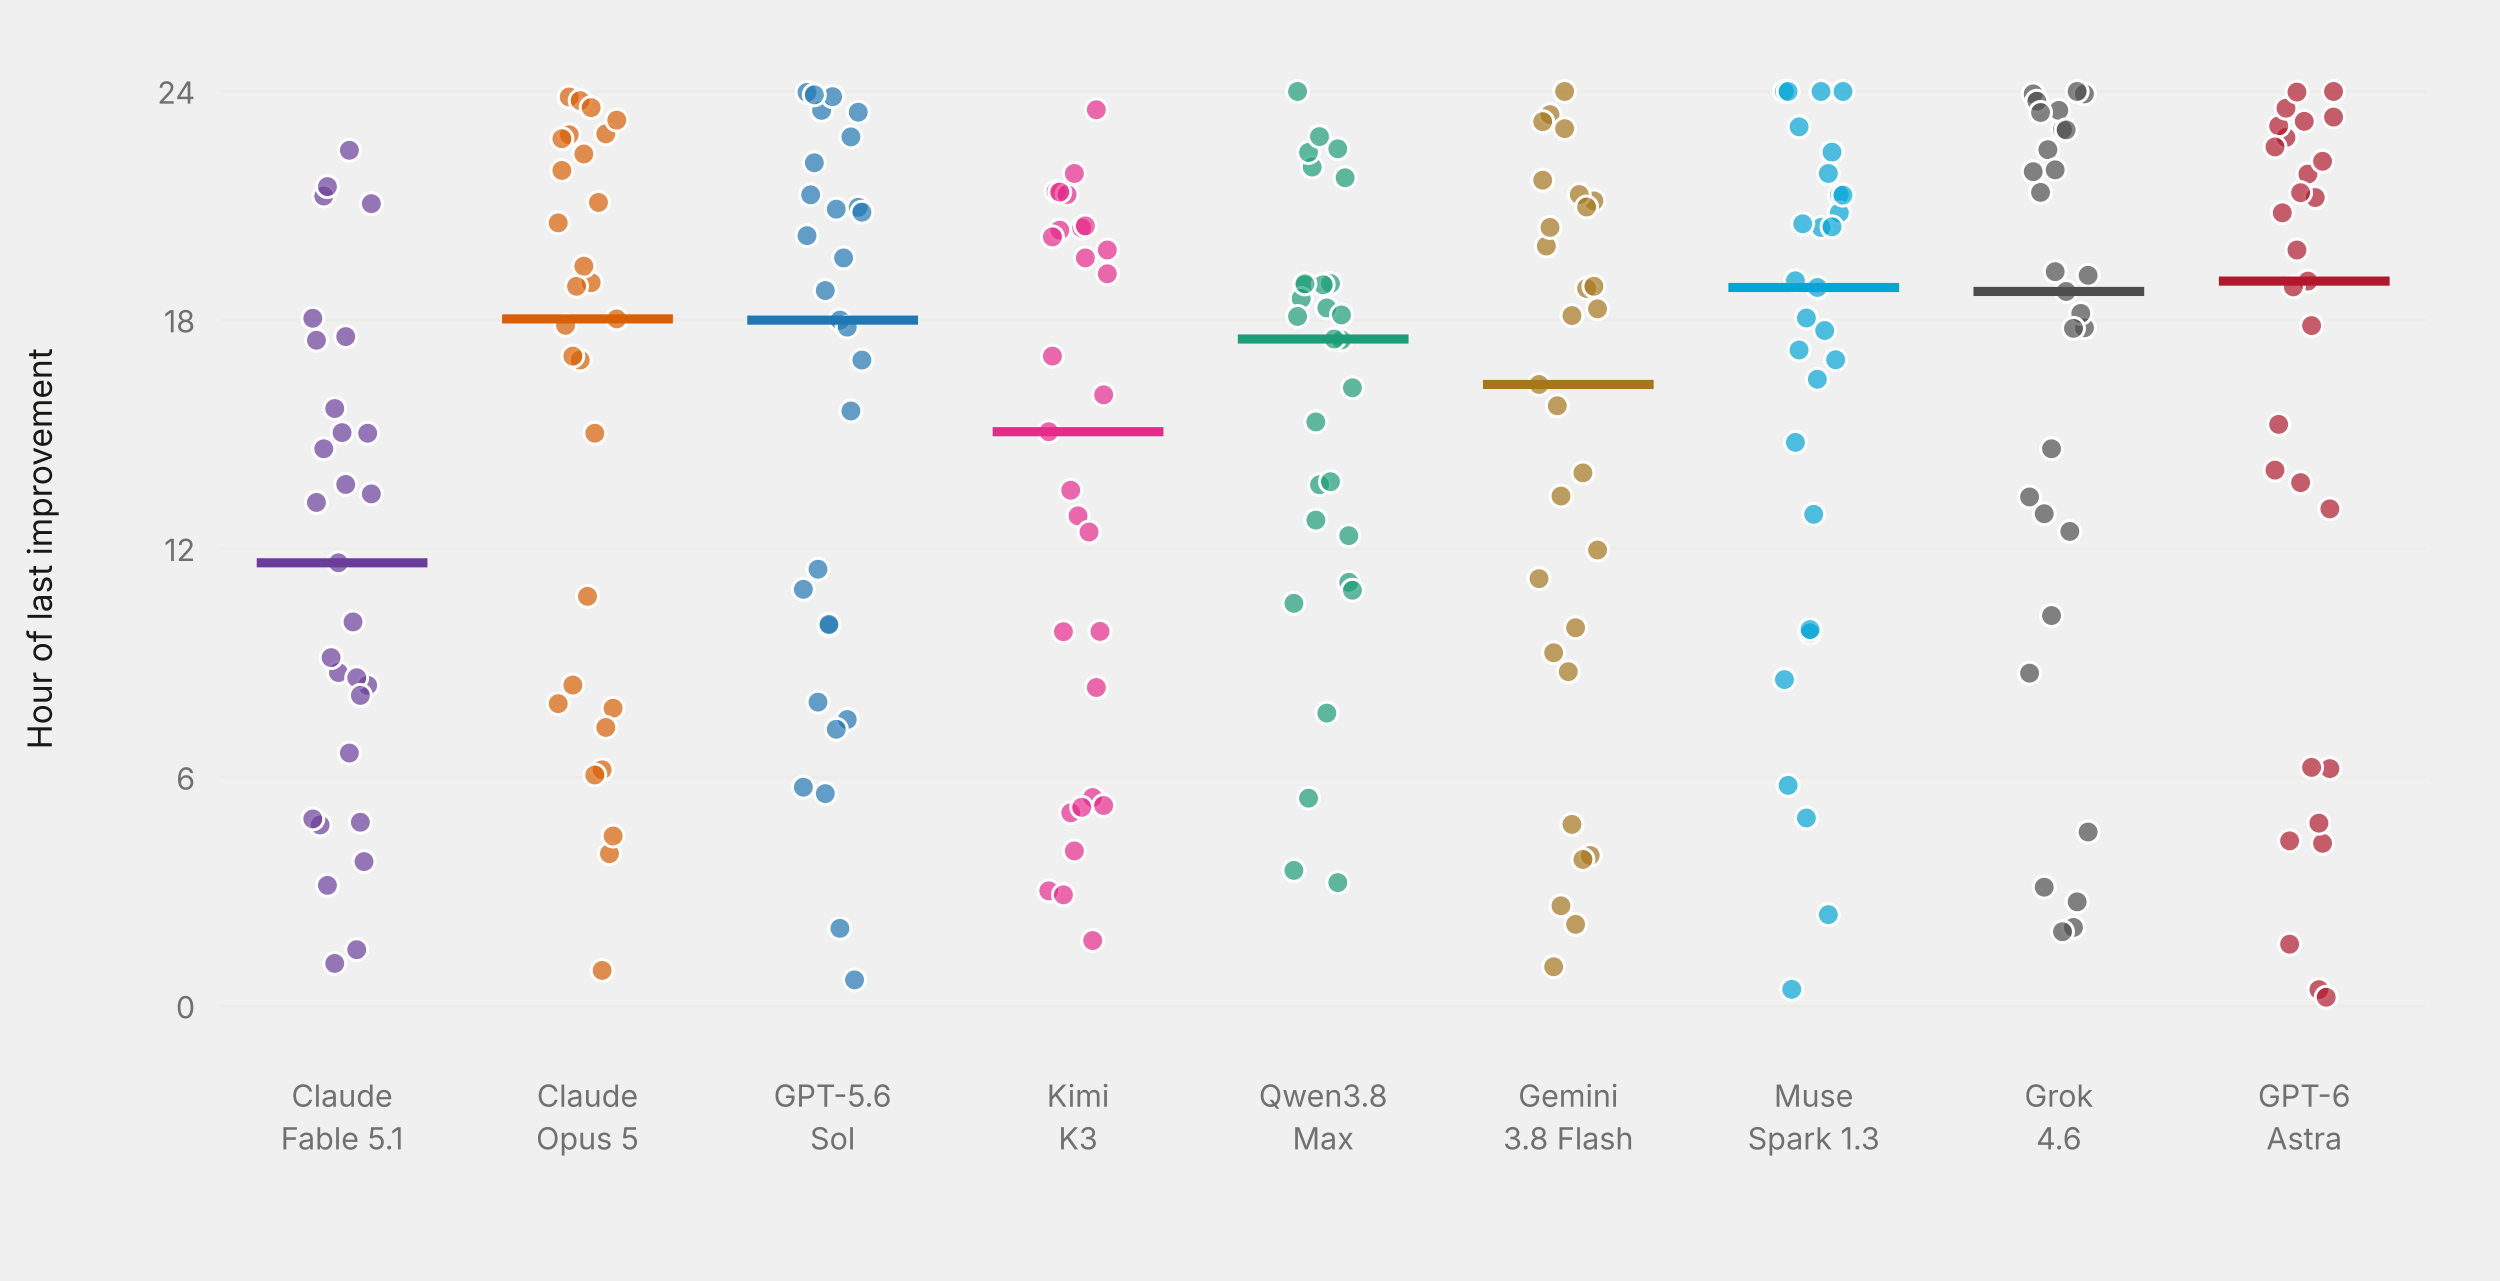
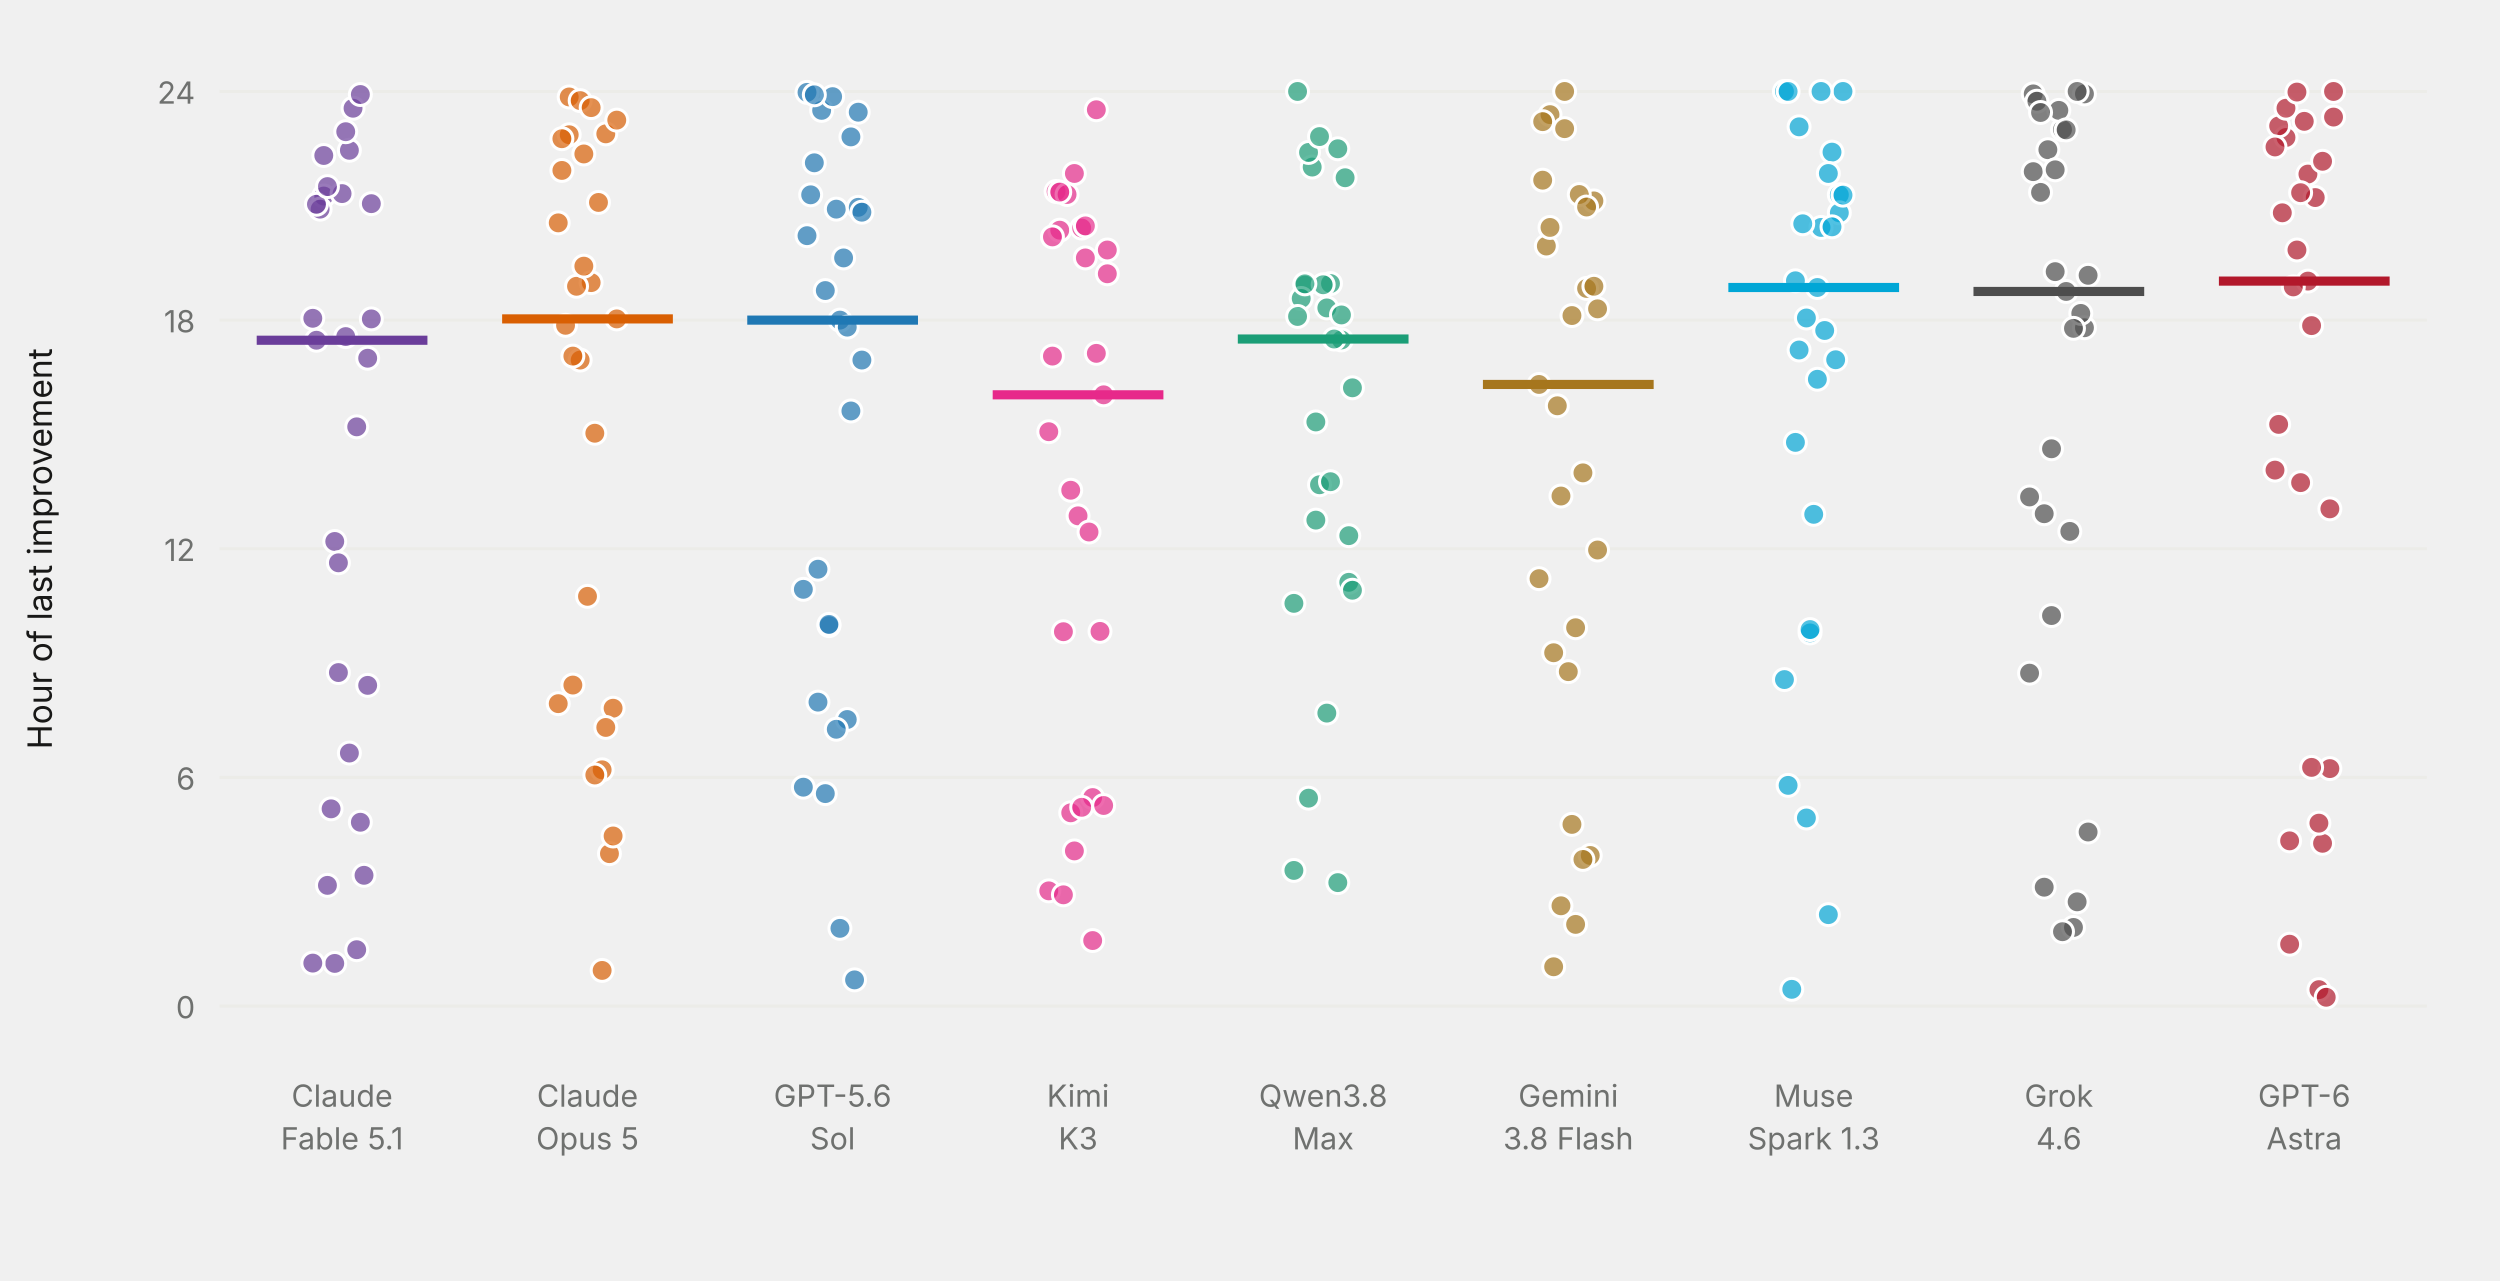
<svg xmlns="http://www.w3.org/2000/svg" viewBox="0 0 820 420" role="img" aria-label="Hour of last hidden test improvement">
  <style>
text{font-family:Inter,ui-sans-serif,-apple-system,BlinkMacSystemFont,"Segoe UI",sans-serif;fill:#181817}
.muted{fill:#6f716f}.grid{stroke:#ecece8;stroke-width:1}.axis{stroke:#babbb7;stroke-width:1}
.legend{font-size:10px}.label{font-size:11px}.tick{font-size:10px;fill:#6f716f}
</style>
  <line class="grid" x1="72" x2="796" y1="330.0" y2="330.0" />
  <text class="tick" x="64.0" y="334.0" text-anchor="end">0</text>
  <line class="grid" x1="72" x2="796" y1="255.0" y2="255.0" />
  <text class="tick" x="64.0" y="259.0" text-anchor="end">6</text>
  <line class="grid" x1="72" x2="796" y1="180.0" y2="180.0" />
  <text class="tick" x="64.0" y="184.0" text-anchor="end">12</text>
  <line class="grid" x1="72" x2="796" y1="105.0" y2="105.0" />
  <text class="tick" x="64.0" y="109.0" text-anchor="end">18</text>
  <line class="grid" x1="72" x2="796" y1="30.0" y2="30.0" />
  <text class="tick" x="64.0" y="34.0" text-anchor="end">24</text>
  <circle cx="102.6" cy="104.4" r="3.6" fill="#6A3D9A" fill-opacity=".68" stroke="#fff" />
  <circle cx="106.2" cy="64.3" r="3.6" fill="#6A3D9A" fill-opacity=".68" stroke="#fff" />
  <circle cx="109.8" cy="316.0" r="3.6" fill="#6A3D9A" fill-opacity=".68" stroke="#fff" />
  <circle cx="113.4" cy="110.4" r="3.6" fill="#6A3D9A" fill-opacity=".68" stroke="#fff" />
  <circle cx="117.0" cy="311.5" r="3.6" fill="#6A3D9A" fill-opacity=".68" stroke="#fff" />
  <circle cx="120.6" cy="224.8" r="3.6" fill="#6A3D9A" fill-opacity=".68" stroke="#fff" />
  <circle cx="103.8" cy="111.6" r="3.6" fill="#6A3D9A" fill-opacity=".68" stroke="#fff" />
  <circle cx="107.4" cy="290.4" r="3.6" fill="#6A3D9A" fill-opacity=".68" stroke="#fff" />
  <circle cx="111.0" cy="220.6" r="3.6" fill="#6A3D9A" fill-opacity=".68" stroke="#fff" />
  <circle cx="114.6" cy="49.3" r="3.6" fill="#6A3D9A" fill-opacity=".68" stroke="#fff" />
  <circle cx="118.2" cy="269.7" r="3.6" fill="#6A3D9A" fill-opacity=".68" stroke="#fff" />
-   <circle cx="121.8" cy="162.0" r="3.6" fill="#6A3D9A" fill-opacity=".68" stroke="#fff" />
-   <circle cx="105.0" cy="270.6" r="3.6" fill="#6A3D9A" fill-opacity=".68" stroke="#fff" />
-   <circle cx="108.6" cy="215.7" r="3.6" fill="#6A3D9A" fill-opacity=".68" stroke="#fff" />
-   <circle cx="112.2" cy="141.9" r="3.6" fill="#6A3D9A" fill-opacity=".68" stroke="#fff" />
-   <circle cx="115.8" cy="204.0" r="3.6" fill="#6A3D9A" fill-opacity=".68" stroke="#fff" />
-   <circle cx="119.4" cy="282.6" r="3.6" fill="#6A3D9A" fill-opacity=".68" stroke="#fff" />
-   <circle cx="102.6" cy="268.6" r="3.6" fill="#6A3D9A" fill-opacity=".68" stroke="#fff" />
-   <circle cx="106.2" cy="147.2" r="3.6" fill="#6A3D9A" fill-opacity=".68" stroke="#fff" />
-   <circle cx="109.8" cy="134.0" r="3.6" fill="#6A3D9A" fill-opacity=".68" stroke="#fff" />
-   <circle cx="113.4" cy="158.9" r="3.6" fill="#6A3D9A" fill-opacity=".68" stroke="#fff" />
-   <circle cx="117.0" cy="222.3" r="3.6" fill="#6A3D9A" fill-opacity=".68" stroke="#fff" />
-   <circle cx="120.6" cy="142.1" r="3.6" fill="#6A3D9A" fill-opacity=".68" stroke="#fff" />
-   <circle cx="103.8" cy="164.8" r="3.6" fill="#6A3D9A" fill-opacity=".68" stroke="#fff" />
+   <circle cx="121.8" cy="104.6" r="3.6" fill="#6A3D9A" fill-opacity=".68" stroke="#fff" />
+   <circle cx="105.0" cy="68.6" r="3.6" fill="#6A3D9A" fill-opacity=".68" stroke="#fff" />
+   <circle cx="108.6" cy="265.3" r="3.6" fill="#6A3D9A" fill-opacity=".68" stroke="#fff" />
+   <circle cx="112.2" cy="63.5" r="3.6" fill="#6A3D9A" fill-opacity=".68" stroke="#fff" />
+   <circle cx="115.8" cy="35.5" r="3.6" fill="#6A3D9A" fill-opacity=".68" stroke="#fff" />
+   <circle cx="119.4" cy="287.1" r="3.6" fill="#6A3D9A" fill-opacity=".68" stroke="#fff" />
+   <circle cx="102.6" cy="315.9" r="3.6" fill="#6A3D9A" fill-opacity=".68" stroke="#fff" />
+   <circle cx="106.2" cy="51.0" r="3.6" fill="#6A3D9A" fill-opacity=".68" stroke="#fff" />
+   <circle cx="109.8" cy="177.6" r="3.6" fill="#6A3D9A" fill-opacity=".68" stroke="#fff" />
+   <circle cx="113.4" cy="43.2" r="3.6" fill="#6A3D9A" fill-opacity=".68" stroke="#fff" />
+   <circle cx="117.0" cy="140.0" r="3.6" fill="#6A3D9A" fill-opacity=".68" stroke="#fff" />
+   <circle cx="120.6" cy="117.5" r="3.6" fill="#6A3D9A" fill-opacity=".68" stroke="#fff" />
+   <circle cx="103.8" cy="67.0" r="3.6" fill="#6A3D9A" fill-opacity=".68" stroke="#fff" />
  <circle cx="107.4" cy="61.2" r="3.6" fill="#6A3D9A" fill-opacity=".68" stroke="#fff" />
  <circle cx="111.0" cy="184.6" r="3.6" fill="#6A3D9A" fill-opacity=".68" stroke="#fff" />
  <circle cx="114.6" cy="247.0" r="3.6" fill="#6A3D9A" fill-opacity=".68" stroke="#fff" />
-   <circle cx="118.2" cy="228.1" r="3.6" fill="#6A3D9A" fill-opacity=".68" stroke="#fff" />
+   <circle cx="118.2" cy="31.0" r="3.6" fill="#6A3D9A" fill-opacity=".68" stroke="#fff" />
  <circle cx="121.8" cy="66.8" r="3.6" fill="#6A3D9A" fill-opacity=".68" stroke="#fff" />
-   <line x1="84.2" x2="140.2" y1="184.6" y2="184.6" stroke="#6A3D9A" stroke-width="3" />
+   <line x1="84.2" x2="140.2" y1="111.6" y2="111.6" stroke="#6A3D9A" stroke-width="3" />
  <text class="tick" x="112.2" y="363.0" text-anchor="middle">Claude</text>
  <text class="tick" x="112.2" y="377.0" text-anchor="middle">Fable 5.1</text>
  <circle cx="183.1" cy="73.1" r="3.6" fill="#D95F02" fill-opacity=".68" stroke="#fff" />
  <circle cx="186.7" cy="31.8" r="3.6" fill="#D95F02" fill-opacity=".68" stroke="#fff" />
  <circle cx="190.3" cy="118.1" r="3.6" fill="#D95F02" fill-opacity=".68" stroke="#fff" />
  <circle cx="193.9" cy="92.7" r="3.6" fill="#D95F02" fill-opacity=".68" stroke="#fff" />
  <circle cx="197.5" cy="252.5" r="3.6" fill="#D95F02" fill-opacity=".68" stroke="#fff" />
  <circle cx="201.1" cy="232.3" r="3.6" fill="#D95F02" fill-opacity=".68" stroke="#fff" />
  <circle cx="184.3" cy="55.9" r="3.6" fill="#D95F02" fill-opacity=".68" stroke="#fff" />
  <circle cx="187.9" cy="116.8" r="3.6" fill="#D95F02" fill-opacity=".68" stroke="#fff" />
  <circle cx="191.5" cy="50.5" r="3.6" fill="#D95F02" fill-opacity=".68" stroke="#fff" />
  <circle cx="195.1" cy="142.1" r="3.6" fill="#D95F02" fill-opacity=".68" stroke="#fff" />
  <circle cx="198.7" cy="238.6" r="3.6" fill="#D95F02" fill-opacity=".68" stroke="#fff" />
  <circle cx="202.3" cy="104.6" r="3.6" fill="#D95F02" fill-opacity=".68" stroke="#fff" />
  <circle cx="185.5" cy="106.7" r="3.6" fill="#D95F02" fill-opacity=".68" stroke="#fff" />
  <circle cx="189.1" cy="93.9" r="3.6" fill="#D95F02" fill-opacity=".68" stroke="#fff" />
  <circle cx="192.7" cy="195.6" r="3.6" fill="#D95F02" fill-opacity=".68" stroke="#fff" />
  <circle cx="196.3" cy="66.4" r="3.6" fill="#D95F02" fill-opacity=".68" stroke="#fff" />
  <circle cx="199.9" cy="280.0" r="3.6" fill="#D95F02" fill-opacity=".68" stroke="#fff" />
  <circle cx="183.1" cy="230.8" r="3.6" fill="#D95F02" fill-opacity=".68" stroke="#fff" />
  <circle cx="186.7" cy="44.2" r="3.6" fill="#D95F02" fill-opacity=".68" stroke="#fff" />
  <circle cx="190.3" cy="33.0" r="3.6" fill="#D95F02" fill-opacity=".68" stroke="#fff" />
  <circle cx="193.9" cy="35.3" r="3.6" fill="#D95F02" fill-opacity=".68" stroke="#fff" />
  <circle cx="197.5" cy="318.3" r="3.6" fill="#D95F02" fill-opacity=".68" stroke="#fff" />
  <circle cx="201.1" cy="274.2" r="3.6" fill="#D95F02" fill-opacity=".68" stroke="#fff" />
  <circle cx="184.3" cy="45.5" r="3.6" fill="#D95F02" fill-opacity=".68" stroke="#fff" />
  <circle cx="187.9" cy="224.7" r="3.6" fill="#D95F02" fill-opacity=".68" stroke="#fff" />
  <circle cx="191.5" cy="87.3" r="3.6" fill="#D95F02" fill-opacity=".68" stroke="#fff" />
  <circle cx="195.1" cy="254.2" r="3.6" fill="#D95F02" fill-opacity=".68" stroke="#fff" />
  <circle cx="198.7" cy="43.9" r="3.6" fill="#D95F02" fill-opacity=".68" stroke="#fff" />
  <circle cx="202.3" cy="39.4" r="3.6" fill="#D95F02" fill-opacity=".68" stroke="#fff" />
  <line x1="164.7" x2="220.7" y1="104.6" y2="104.6" stroke="#D95F02" stroke-width="3" />
  <text class="tick" x="192.7" y="363.0" text-anchor="middle">Claude</text>
  <text class="tick" x="192.7" y="377.0" text-anchor="middle">Opus 5</text>
  <circle cx="263.5" cy="258.2" r="3.6" fill="#1F78B4" fill-opacity=".68" stroke="#fff" />
  <circle cx="267.1" cy="53.4" r="3.6" fill="#1F78B4" fill-opacity=".68" stroke="#fff" />
  <circle cx="270.7" cy="260.3" r="3.6" fill="#1F78B4" fill-opacity=".68" stroke="#fff" />
  <circle cx="274.3" cy="68.6" r="3.6" fill="#1F78B4" fill-opacity=".68" stroke="#fff" />
  <circle cx="277.9" cy="236.0" r="3.6" fill="#1F78B4" fill-opacity=".68" stroke="#fff" />
  <circle cx="281.5" cy="68.0" r="3.6" fill="#1F78B4" fill-opacity=".68" stroke="#fff" />
  <circle cx="264.7" cy="30.3" r="3.6" fill="#1F78B4" fill-opacity=".68" stroke="#fff" />
  <circle cx="268.3" cy="230.3" r="3.6" fill="#1F78B4" fill-opacity=".68" stroke="#fff" />
  <circle cx="271.9" cy="205.2" r="3.6" fill="#1F78B4" fill-opacity=".68" stroke="#fff" />
  <circle cx="275.5" cy="105.0" r="3.6" fill="#1F78B4" fill-opacity=".68" stroke="#fff" />
  <circle cx="279.1" cy="134.8" r="3.6" fill="#1F78B4" fill-opacity=".68" stroke="#fff" />
  <circle cx="282.7" cy="118.1" r="3.6" fill="#1F78B4" fill-opacity=".68" stroke="#fff" />
  <circle cx="265.9" cy="63.9" r="3.6" fill="#1F78B4" fill-opacity=".68" stroke="#fff" />
  <circle cx="269.5" cy="36.2" r="3.6" fill="#1F78B4" fill-opacity=".68" stroke="#fff" />
  <circle cx="273.1" cy="31.7" r="3.6" fill="#1F78B4" fill-opacity=".68" stroke="#fff" />
  <circle cx="276.7" cy="84.6" r="3.6" fill="#1F78B4" fill-opacity=".68" stroke="#fff" />
  <circle cx="280.3" cy="321.4" r="3.6" fill="#1F78B4" fill-opacity=".68" stroke="#fff" />
  <circle cx="263.5" cy="193.3" r="3.6" fill="#1F78B4" fill-opacity=".68" stroke="#fff" />
  <circle cx="267.1" cy="31.1" r="3.6" fill="#1F78B4" fill-opacity=".68" stroke="#fff" />
  <circle cx="270.7" cy="95.3" r="3.6" fill="#1F78B4" fill-opacity=".68" stroke="#fff" />
  <circle cx="274.3" cy="239.2" r="3.6" fill="#1F78B4" fill-opacity=".68" stroke="#fff" />
  <circle cx="277.9" cy="107.3" r="3.6" fill="#1F78B4" fill-opacity=".68" stroke="#fff" />
  <circle cx="281.5" cy="36.8" r="3.6" fill="#1F78B4" fill-opacity=".68" stroke="#fff" />
  <circle cx="264.7" cy="77.3" r="3.6" fill="#1F78B4" fill-opacity=".68" stroke="#fff" />
  <circle cx="268.3" cy="186.7" r="3.6" fill="#1F78B4" fill-opacity=".68" stroke="#fff" />
  <circle cx="271.9" cy="204.8" r="3.6" fill="#1F78B4" fill-opacity=".68" stroke="#fff" />
  <circle cx="275.5" cy="304.5" r="3.6" fill="#1F78B4" fill-opacity=".68" stroke="#fff" />
  <circle cx="279.1" cy="44.9" r="3.6" fill="#1F78B4" fill-opacity=".68" stroke="#fff" />
  <circle cx="282.7" cy="69.6" r="3.6" fill="#1F78B4" fill-opacity=".68" stroke="#fff" />
  <line x1="245.1" x2="301.1" y1="105.0" y2="105.0" stroke="#1F78B4" stroke-width="3" />
  <text class="tick" x="273.1" y="363.0" text-anchor="middle">GPT-5.6</text>
  <text class="tick" x="273.1" y="377.0" text-anchor="middle">Sol</text>
  <circle cx="344.0" cy="141.6" r="3.6" fill="#E7298A" fill-opacity=".68" stroke="#fff" />
  <circle cx="347.6" cy="75.5" r="3.6" fill="#E7298A" fill-opacity=".68" stroke="#fff" />
  <circle cx="351.2" cy="160.8" r="3.6" fill="#E7298A" fill-opacity=".68" stroke="#fff" />
  <circle cx="354.8" cy="74.8" r="3.6" fill="#E7298A" fill-opacity=".68" stroke="#fff" />
  <circle cx="358.4" cy="261.6" r="3.6" fill="#E7298A" fill-opacity=".68" stroke="#fff" />
  <circle cx="362.0" cy="129.5" r="3.6" fill="#E7298A" fill-opacity=".68" stroke="#fff" />
  <circle cx="345.2" cy="116.8" r="3.6" fill="#E7298A" fill-opacity=".68" stroke="#fff" />
  <circle cx="348.8" cy="207.2" r="3.6" fill="#E7298A" fill-opacity=".68" stroke="#fff" />
  <circle cx="352.4" cy="56.9" r="3.6" fill="#E7298A" fill-opacity=".68" stroke="#fff" />
  <circle cx="356.0" cy="74.1" r="3.6" fill="#E7298A" fill-opacity=".68" stroke="#fff" />
  <circle cx="359.6" cy="36.0" r="3.6" fill="#E7298A" fill-opacity=".68" stroke="#fff" />
  <circle cx="363.2" cy="82.0" r="3.6" fill="#E7298A" fill-opacity=".68" stroke="#fff" />
  <circle cx="346.4" cy="62.8" r="3.6" fill="#E7298A" fill-opacity=".68" stroke="#fff" />
  <circle cx="350.0" cy="63.8" r="3.6" fill="#E7298A" fill-opacity=".68" stroke="#fff" />
  <circle cx="353.6" cy="169.2" r="3.6" fill="#E7298A" fill-opacity=".68" stroke="#fff" />
  <circle cx="357.2" cy="174.5" r="3.6" fill="#E7298A" fill-opacity=".68" stroke="#fff" />
  <circle cx="360.8" cy="207.1" r="3.6" fill="#E7298A" fill-opacity=".68" stroke="#fff" />
  <circle cx="344.0" cy="292.2" r="3.6" fill="#E7298A" fill-opacity=".68" stroke="#fff" />
  <circle cx="347.6" cy="63.0" r="3.6" fill="#E7298A" fill-opacity=".68" stroke="#fff" />
  <circle cx="351.2" cy="266.6" r="3.6" fill="#E7298A" fill-opacity=".68" stroke="#fff" />
  <circle cx="354.8" cy="264.8" r="3.6" fill="#E7298A" fill-opacity=".68" stroke="#fff" />
  <circle cx="358.4" cy="308.5" r="3.6" fill="#E7298A" fill-opacity=".68" stroke="#fff" />
  <circle cx="362.0" cy="264.2" r="3.6" fill="#E7298A" fill-opacity=".68" stroke="#fff" />
  <circle cx="345.2" cy="77.7" r="3.6" fill="#E7298A" fill-opacity=".68" stroke="#fff" />
  <circle cx="348.8" cy="293.5" r="3.6" fill="#E7298A" fill-opacity=".68" stroke="#fff" />
  <circle cx="352.4" cy="279.1" r="3.6" fill="#E7298A" fill-opacity=".68" stroke="#fff" />
  <circle cx="356.0" cy="84.6" r="3.6" fill="#E7298A" fill-opacity=".68" stroke="#fff" />
-   <circle cx="359.6" cy="225.5" r="3.6" fill="#E7298A" fill-opacity=".68" stroke="#fff" />
+   <circle cx="359.6" cy="115.9" r="3.6" fill="#E7298A" fill-opacity=".68" stroke="#fff" />
  <circle cx="363.2" cy="89.8" r="3.6" fill="#E7298A" fill-opacity=".68" stroke="#fff" />
-   <line x1="325.6" x2="381.6" y1="141.6" y2="141.6" stroke="#E7298A" stroke-width="3" />
+   <line x1="325.6" x2="381.6" y1="129.5" y2="129.5" stroke="#E7298A" stroke-width="3" />
  <text class="tick" x="353.6" y="363.0" text-anchor="middle">Kimi</text>
  <text class="tick" x="353.6" y="377.0" text-anchor="middle">K3</text>
  <circle cx="424.4" cy="197.9" r="3.6" fill="#1B9E77" fill-opacity=".68" stroke="#fff" />
  <circle cx="428.0" cy="93.5" r="3.6" fill="#1B9E77" fill-opacity=".68" stroke="#fff" />
  <circle cx="431.6" cy="170.6" r="3.6" fill="#1B9E77" fill-opacity=".68" stroke="#fff" />
  <circle cx="435.2" cy="233.9" r="3.6" fill="#1B9E77" fill-opacity=".68" stroke="#fff" />
  <circle cx="438.8" cy="48.8" r="3.6" fill="#1B9E77" fill-opacity=".68" stroke="#fff" />
  <circle cx="442.4" cy="191.0" r="3.6" fill="#1B9E77" fill-opacity=".68" stroke="#fff" />
  <circle cx="425.6" cy="30.0" r="3.6" fill="#1B9E77" fill-opacity=".68" stroke="#fff" />
  <circle cx="429.2" cy="261.8" r="3.6" fill="#1B9E77" fill-opacity=".68" stroke="#fff" />
  <circle cx="432.8" cy="159.0" r="3.6" fill="#1B9E77" fill-opacity=".68" stroke="#fff" />
  <circle cx="436.4" cy="93.0" r="3.6" fill="#1B9E77" fill-opacity=".68" stroke="#fff" />
  <circle cx="440.0" cy="111.5" r="3.6" fill="#1B9E77" fill-opacity=".68" stroke="#fff" />
  <circle cx="443.6" cy="193.6" r="3.6" fill="#1B9E77" fill-opacity=".68" stroke="#fff" />
  <circle cx="426.8" cy="97.9" r="3.6" fill="#1B9E77" fill-opacity=".68" stroke="#fff" />
  <circle cx="430.4" cy="54.8" r="3.6" fill="#1B9E77" fill-opacity=".68" stroke="#fff" />
  <circle cx="434.0" cy="93.4" r="3.6" fill="#1B9E77" fill-opacity=".68" stroke="#fff" />
  <circle cx="437.6" cy="111.2" r="3.6" fill="#1B9E77" fill-opacity=".68" stroke="#fff" />
  <circle cx="441.2" cy="58.3" r="3.6" fill="#1B9E77" fill-opacity=".68" stroke="#fff" />
  <circle cx="424.4" cy="285.5" r="3.6" fill="#1B9E77" fill-opacity=".68" stroke="#fff" />
  <circle cx="428.0" cy="93.1" r="3.6" fill="#1B9E77" fill-opacity=".68" stroke="#fff" />
  <circle cx="431.6" cy="138.4" r="3.6" fill="#1B9E77" fill-opacity=".68" stroke="#fff" />
  <circle cx="435.2" cy="101.0" r="3.6" fill="#1B9E77" fill-opacity=".68" stroke="#fff" />
  <circle cx="438.8" cy="289.5" r="3.6" fill="#1B9E77" fill-opacity=".68" stroke="#fff" />
  <circle cx="442.4" cy="175.7" r="3.6" fill="#1B9E77" fill-opacity=".68" stroke="#fff" />
  <circle cx="425.6" cy="103.8" r="3.6" fill="#1B9E77" fill-opacity=".68" stroke="#fff" />
  <circle cx="429.2" cy="50.0" r="3.6" fill="#1B9E77" fill-opacity=".68" stroke="#fff" />
  <circle cx="432.8" cy="44.8" r="3.6" fill="#1B9E77" fill-opacity=".68" stroke="#fff" />
  <circle cx="436.4" cy="158.0" r="3.6" fill="#1B9E77" fill-opacity=".68" stroke="#fff" />
  <circle cx="440.0" cy="103.3" r="3.6" fill="#1B9E77" fill-opacity=".68" stroke="#fff" />
  <circle cx="443.6" cy="127.2" r="3.6" fill="#1B9E77" fill-opacity=".68" stroke="#fff" />
  <line x1="406.0" x2="462.0" y1="111.2" y2="111.2" stroke="#1B9E77" stroke-width="3" />
  <text class="tick" x="434.0" y="363.0" text-anchor="middle">Qwen3.8</text>
  <text class="tick" x="434.0" y="377.0" text-anchor="middle">Max</text>
  <circle cx="504.8" cy="189.8" r="3.6" fill="#A6761D" fill-opacity=".68" stroke="#fff" />
  <circle cx="508.4" cy="37.6" r="3.6" fill="#A6761D" fill-opacity=".68" stroke="#fff" />
  <circle cx="512.0" cy="297.1" r="3.6" fill="#A6761D" fill-opacity=".68" stroke="#fff" />
  <circle cx="515.6" cy="103.5" r="3.6" fill="#A6761D" fill-opacity=".68" stroke="#fff" />
  <circle cx="519.2" cy="155.1" r="3.6" fill="#A6761D" fill-opacity=".68" stroke="#fff" />
  <circle cx="522.8" cy="65.9" r="3.6" fill="#A6761D" fill-opacity=".68" stroke="#fff" />
  <circle cx="506.0" cy="39.9" r="3.6" fill="#A6761D" fill-opacity=".68" stroke="#fff" />
  <circle cx="509.6" cy="317.1" r="3.6" fill="#A6761D" fill-opacity=".68" stroke="#fff" />
  <circle cx="513.2" cy="30.0" r="3.6" fill="#A6761D" fill-opacity=".68" stroke="#fff" />
  <circle cx="516.8" cy="303.2" r="3.6" fill="#A6761D" fill-opacity=".68" stroke="#fff" />
  <circle cx="520.4" cy="94.6" r="3.6" fill="#A6761D" fill-opacity=".68" stroke="#fff" />
  <circle cx="524.0" cy="180.4" r="3.6" fill="#A6761D" fill-opacity=".68" stroke="#fff" />
  <circle cx="507.2" cy="80.7" r="3.6" fill="#A6761D" fill-opacity=".68" stroke="#fff" />
  <circle cx="510.8" cy="133.1" r="3.6" fill="#A6761D" fill-opacity=".68" stroke="#fff" />
  <circle cx="514.4" cy="220.3" r="3.6" fill="#A6761D" fill-opacity=".68" stroke="#fff" />
  <circle cx="518.0" cy="63.8" r="3.6" fill="#A6761D" fill-opacity=".68" stroke="#fff" />
  <circle cx="521.6" cy="280.6" r="3.6" fill="#A6761D" fill-opacity=".68" stroke="#fff" />
  <circle cx="504.8" cy="126.1" r="3.6" fill="#A6761D" fill-opacity=".68" stroke="#fff" />
  <circle cx="508.4" cy="74.6" r="3.6" fill="#A6761D" fill-opacity=".68" stroke="#fff" />
  <circle cx="512.0" cy="162.7" r="3.6" fill="#A6761D" fill-opacity=".68" stroke="#fff" />
  <circle cx="515.6" cy="270.4" r="3.6" fill="#A6761D" fill-opacity=".68" stroke="#fff" />
  <circle cx="519.2" cy="281.9" r="3.6" fill="#A6761D" fill-opacity=".68" stroke="#fff" />
  <circle cx="522.8" cy="93.9" r="3.6" fill="#A6761D" fill-opacity=".68" stroke="#fff" />
  <circle cx="506.0" cy="59.1" r="3.6" fill="#A6761D" fill-opacity=".68" stroke="#fff" />
  <circle cx="509.6" cy="214.1" r="3.6" fill="#A6761D" fill-opacity=".68" stroke="#fff" />
  <circle cx="513.2" cy="42.2" r="3.6" fill="#A6761D" fill-opacity=".68" stroke="#fff" />
  <circle cx="516.8" cy="205.9" r="3.6" fill="#A6761D" fill-opacity=".68" stroke="#fff" />
  <circle cx="520.4" cy="67.9" r="3.6" fill="#A6761D" fill-opacity=".68" stroke="#fff" />
  <circle cx="524.0" cy="101.3" r="3.6" fill="#A6761D" fill-opacity=".68" stroke="#fff" />
  <line x1="486.4" x2="542.4" y1="126.1" y2="126.1" stroke="#A6761D" stroke-width="3" />
  <text class="tick" x="514.4" y="363.0" text-anchor="middle">Gemini</text>
  <text class="tick" x="514.4" y="377.0" text-anchor="middle">3.8 Flash</text>
  <circle cx="585.3" cy="30.0" r="3.6" fill="#00A6D6" fill-opacity=".68" stroke="#fff" />
  <circle cx="588.9" cy="145.1" r="3.6" fill="#00A6D6" fill-opacity=".68" stroke="#fff" />
  <circle cx="592.5" cy="268.3" r="3.6" fill="#00A6D6" fill-opacity=".68" stroke="#fff" />
  <circle cx="596.1" cy="124.4" r="3.6" fill="#00A6D6" fill-opacity=".68" stroke="#fff" />
  <circle cx="599.7" cy="300.0" r="3.6" fill="#00A6D6" fill-opacity=".68" stroke="#fff" />
  <circle cx="603.3" cy="63.9" r="3.6" fill="#00A6D6" fill-opacity=".68" stroke="#fff" />
  <circle cx="586.5" cy="30.0" r="3.6" fill="#00A6D6" fill-opacity=".68" stroke="#fff" />
  <circle cx="590.1" cy="41.6" r="3.6" fill="#00A6D6" fill-opacity=".68" stroke="#fff" />
  <circle cx="593.7" cy="207.6" r="3.6" fill="#00A6D6" fill-opacity=".68" stroke="#fff" />
  <circle cx="597.3" cy="74.6" r="3.6" fill="#00A6D6" fill-opacity=".68" stroke="#fff" />
  <circle cx="600.9" cy="49.9" r="3.6" fill="#00A6D6" fill-opacity=".68" stroke="#fff" />
  <circle cx="604.5" cy="30.0" r="3.6" fill="#00A6D6" fill-opacity=".68" stroke="#fff" />
  <circle cx="587.7" cy="324.5" r="3.6" fill="#00A6D6" fill-opacity=".68" stroke="#fff" />
  <circle cx="591.3" cy="73.4" r="3.6" fill="#00A6D6" fill-opacity=".68" stroke="#fff" />
  <circle cx="594.9" cy="168.7" r="3.6" fill="#00A6D6" fill-opacity=".68" stroke="#fff" />
  <circle cx="598.5" cy="108.4" r="3.6" fill="#00A6D6" fill-opacity=".68" stroke="#fff" />
  <circle cx="602.1" cy="118.0" r="3.6" fill="#00A6D6" fill-opacity=".68" stroke="#fff" />
  <circle cx="585.3" cy="222.9" r="3.6" fill="#00A6D6" fill-opacity=".68" stroke="#fff" />
  <circle cx="588.9" cy="92.1" r="3.6" fill="#00A6D6" fill-opacity=".68" stroke="#fff" />
  <circle cx="592.5" cy="104.3" r="3.6" fill="#00A6D6" fill-opacity=".68" stroke="#fff" />
  <circle cx="596.1" cy="94.3" r="3.6" fill="#00A6D6" fill-opacity=".68" stroke="#fff" />
  <circle cx="599.7" cy="56.9" r="3.6" fill="#00A6D6" fill-opacity=".68" stroke="#fff" />
  <circle cx="603.3" cy="69.8" r="3.6" fill="#00A6D6" fill-opacity=".68" stroke="#fff" />
  <circle cx="586.5" cy="257.6" r="3.6" fill="#00A6D6" fill-opacity=".68" stroke="#fff" />
  <circle cx="590.1" cy="114.8" r="3.6" fill="#00A6D6" fill-opacity=".68" stroke="#fff" />
  <circle cx="593.7" cy="206.5" r="3.6" fill="#00A6D6" fill-opacity=".68" stroke="#fff" />
  <circle cx="597.3" cy="30.0" r="3.6" fill="#00A6D6" fill-opacity=".68" stroke="#fff" />
  <circle cx="600.9" cy="74.4" r="3.6" fill="#00A6D6" fill-opacity=".68" stroke="#fff" />
  <circle cx="604.5" cy="64.0" r="3.6" fill="#00A6D6" fill-opacity=".68" stroke="#fff" />
  <line x1="566.9" x2="622.9" y1="94.3" y2="94.3" stroke="#00A6D6" stroke-width="3" />
  <text class="tick" x="594.9" y="363.0" text-anchor="middle">Muse</text>
  <text class="tick" x="594.9" y="377.0" text-anchor="middle">Spark 1.3</text>
  <circle cx="665.7" cy="163.0" r="3.6" fill="#4D4D4D" fill-opacity=".68" stroke="#fff" />
  <circle cx="669.3" cy="63.1" r="3.6" fill="#4D4D4D" fill-opacity=".68" stroke="#fff" />
  <circle cx="672.9" cy="201.9" r="3.6" fill="#4D4D4D" fill-opacity=".68" stroke="#fff" />
  <circle cx="676.5" cy="42.5" r="3.6" fill="#4D4D4D" fill-opacity=".68" stroke="#fff" />
  <circle cx="680.1" cy="304.2" r="3.6" fill="#4D4D4D" fill-opacity=".68" stroke="#fff" />
  <circle cx="683.7" cy="107.5" r="3.6" fill="#4D4D4D" fill-opacity=".68" stroke="#fff" />
  <circle cx="666.9" cy="30.8" r="3.6" fill="#4D4D4D" fill-opacity=".68" stroke="#fff" />
  <circle cx="670.5" cy="291.0" r="3.6" fill="#4D4D4D" fill-opacity=".68" stroke="#fff" />
  <circle cx="674.1" cy="89.1" r="3.6" fill="#4D4D4D" fill-opacity=".68" stroke="#fff" />
  <circle cx="677.7" cy="95.6" r="3.6" fill="#4D4D4D" fill-opacity=".68" stroke="#fff" />
  <circle cx="681.3" cy="295.8" r="3.6" fill="#4D4D4D" fill-opacity=".68" stroke="#fff" />
  <circle cx="684.9" cy="90.3" r="3.6" fill="#4D4D4D" fill-opacity=".68" stroke="#fff" />
  <circle cx="668.1" cy="33.2" r="3.6" fill="#4D4D4D" fill-opacity=".68" stroke="#fff" />
  <circle cx="671.7" cy="49.1" r="3.6" fill="#4D4D4D" fill-opacity=".68" stroke="#fff" />
  <circle cx="675.3" cy="36.2" r="3.6" fill="#4D4D4D" fill-opacity=".68" stroke="#fff" />
  <circle cx="678.9" cy="174.3" r="3.6" fill="#4D4D4D" fill-opacity=".68" stroke="#fff" />
  <circle cx="682.5" cy="102.8" r="3.6" fill="#4D4D4D" fill-opacity=".68" stroke="#fff" />
  <circle cx="665.7" cy="220.8" r="3.6" fill="#4D4D4D" fill-opacity=".68" stroke="#fff" />
  <circle cx="669.3" cy="36.9" r="3.6" fill="#4D4D4D" fill-opacity=".68" stroke="#fff" />
  <circle cx="672.9" cy="147.2" r="3.6" fill="#4D4D4D" fill-opacity=".68" stroke="#fff" />
  <circle cx="676.5" cy="305.6" r="3.6" fill="#4D4D4D" fill-opacity=".68" stroke="#fff" />
  <circle cx="680.1" cy="107.7" r="3.6" fill="#4D4D4D" fill-opacity=".68" stroke="#fff" />
  <circle cx="683.7" cy="30.8" r="3.6" fill="#4D4D4D" fill-opacity=".68" stroke="#fff" />
  <circle cx="666.9" cy="56.3" r="3.6" fill="#4D4D4D" fill-opacity=".68" stroke="#fff" />
  <circle cx="670.5" cy="168.5" r="3.6" fill="#4D4D4D" fill-opacity=".68" stroke="#fff" />
  <circle cx="674.1" cy="55.7" r="3.6" fill="#4D4D4D" fill-opacity=".68" stroke="#fff" />
  <circle cx="677.7" cy="42.6" r="3.6" fill="#4D4D4D" fill-opacity=".68" stroke="#fff" />
  <circle cx="681.3" cy="30.0" r="3.6" fill="#4D4D4D" fill-opacity=".68" stroke="#fff" />
  <circle cx="684.9" cy="272.9" r="3.6" fill="#4D4D4D" fill-opacity=".68" stroke="#fff" />
  <line x1="647.3" x2="703.3" y1="95.6" y2="95.6" stroke="#4D4D4D" stroke-width="3" />
  <text class="tick" x="675.3" y="363.0" text-anchor="middle">Grok</text>
  <text class="tick" x="675.3" y="377.0" text-anchor="middle">4.6</text>
  <circle cx="746.2" cy="154.2" r="3.6" fill="#B2182B" fill-opacity=".68" stroke="#fff" />
  <circle cx="749.8" cy="45.1" r="3.6" fill="#B2182B" fill-opacity=".68" stroke="#fff" />
  <circle cx="753.4" cy="82.0" r="3.6" fill="#B2182B" fill-opacity=".68" stroke="#fff" />
  <circle cx="757.0" cy="92.2" r="3.6" fill="#B2182B" fill-opacity=".68" stroke="#fff" />
  <circle cx="760.6" cy="324.6" r="3.6" fill="#B2182B" fill-opacity=".68" stroke="#fff" />
  <circle cx="764.2" cy="252.1" r="3.6" fill="#B2182B" fill-opacity=".68" stroke="#fff" />
  <circle cx="747.4" cy="41.3" r="3.6" fill="#B2182B" fill-opacity=".68" stroke="#fff" />
  <circle cx="751.0" cy="309.7" r="3.6" fill="#B2182B" fill-opacity=".68" stroke="#fff" />
  <circle cx="754.6" cy="158.3" r="3.6" fill="#B2182B" fill-opacity=".68" stroke="#fff" />
  <circle cx="758.2" cy="106.8" r="3.6" fill="#B2182B" fill-opacity=".68" stroke="#fff" />
  <circle cx="761.8" cy="276.6" r="3.6" fill="#B2182B" fill-opacity=".68" stroke="#fff" />
  <circle cx="765.4" cy="30.0" r="3.6" fill="#B2182B" fill-opacity=".68" stroke="#fff" />
  <circle cx="748.6" cy="69.8" r="3.6" fill="#B2182B" fill-opacity=".68" stroke="#fff" />
  <circle cx="752.2" cy="94.1" r="3.6" fill="#B2182B" fill-opacity=".68" stroke="#fff" />
  <circle cx="755.8" cy="39.8" r="3.6" fill="#B2182B" fill-opacity=".68" stroke="#fff" />
  <circle cx="759.4" cy="64.8" r="3.6" fill="#B2182B" fill-opacity=".68" stroke="#fff" />
  <circle cx="763.0" cy="327.1" r="3.6" fill="#B2182B" fill-opacity=".68" stroke="#fff" />
  <circle cx="746.2" cy="48.2" r="3.6" fill="#B2182B" fill-opacity=".68" stroke="#fff" />
  <circle cx="749.8" cy="35.5" r="3.6" fill="#B2182B" fill-opacity=".68" stroke="#fff" />
  <circle cx="753.4" cy="30.2" r="3.6" fill="#B2182B" fill-opacity=".68" stroke="#fff" />
  <circle cx="757.0" cy="57.1" r="3.6" fill="#B2182B" fill-opacity=".68" stroke="#fff" />
  <circle cx="760.6" cy="270.0" r="3.6" fill="#B2182B" fill-opacity=".68" stroke="#fff" />
  <circle cx="764.2" cy="166.9" r="3.6" fill="#B2182B" fill-opacity=".68" stroke="#fff" />
  <circle cx="747.4" cy="139.2" r="3.6" fill="#B2182B" fill-opacity=".68" stroke="#fff" />
  <circle cx="751.0" cy="275.8" r="3.6" fill="#B2182B" fill-opacity=".68" stroke="#fff" />
  <circle cx="754.6" cy="63.2" r="3.6" fill="#B2182B" fill-opacity=".68" stroke="#fff" />
  <circle cx="758.2" cy="251.7" r="3.6" fill="#B2182B" fill-opacity=".68" stroke="#fff" />
  <circle cx="761.8" cy="52.9" r="3.6" fill="#B2182B" fill-opacity=".68" stroke="#fff" />
  <circle cx="765.4" cy="38.4" r="3.6" fill="#B2182B" fill-opacity=".68" stroke="#fff" />
  <line x1="727.8" x2="783.8" y1="92.2" y2="92.2" stroke="#B2182B" stroke-width="3" />
  <text class="tick" x="755.8" y="363.0" text-anchor="middle">GPT-6</text>
  <text class="tick" x="755.8" y="377.0" text-anchor="middle">Astra</text>
  <text class="label" x="17.0" y="180.0" text-anchor="middle" transform="rotate(-90 17 180.0)">Hour of last improvement</text>
</svg>
